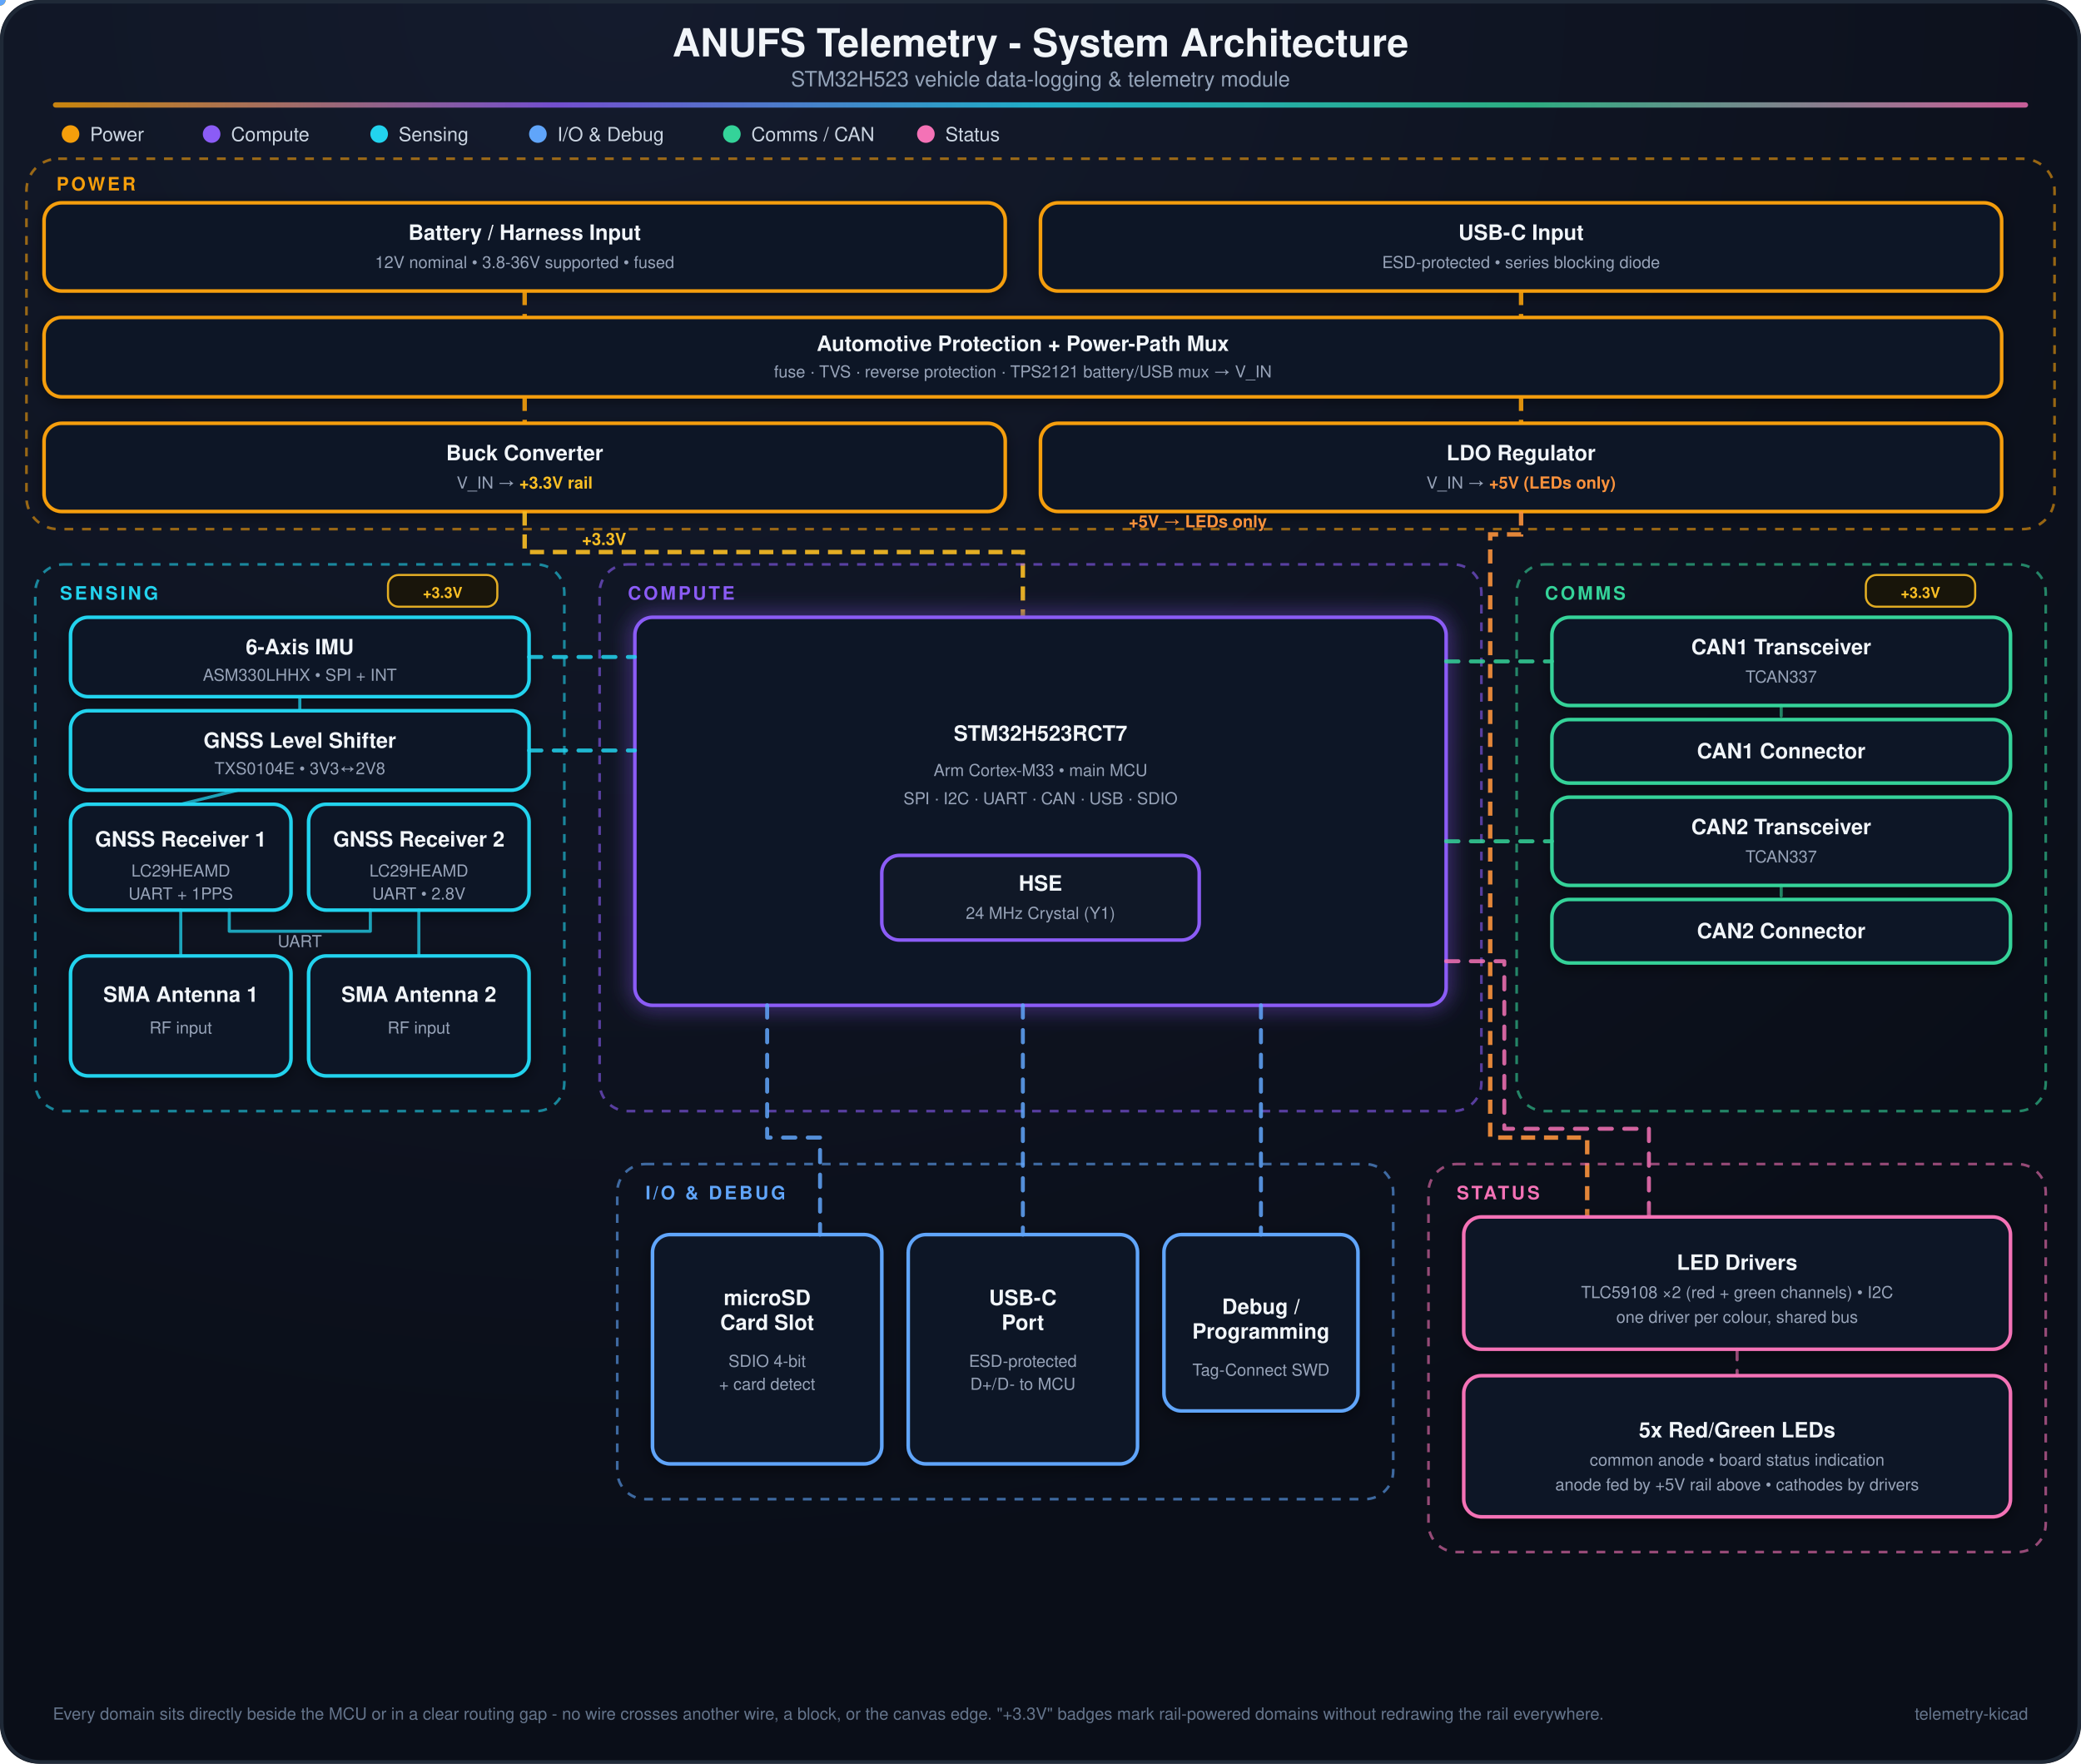
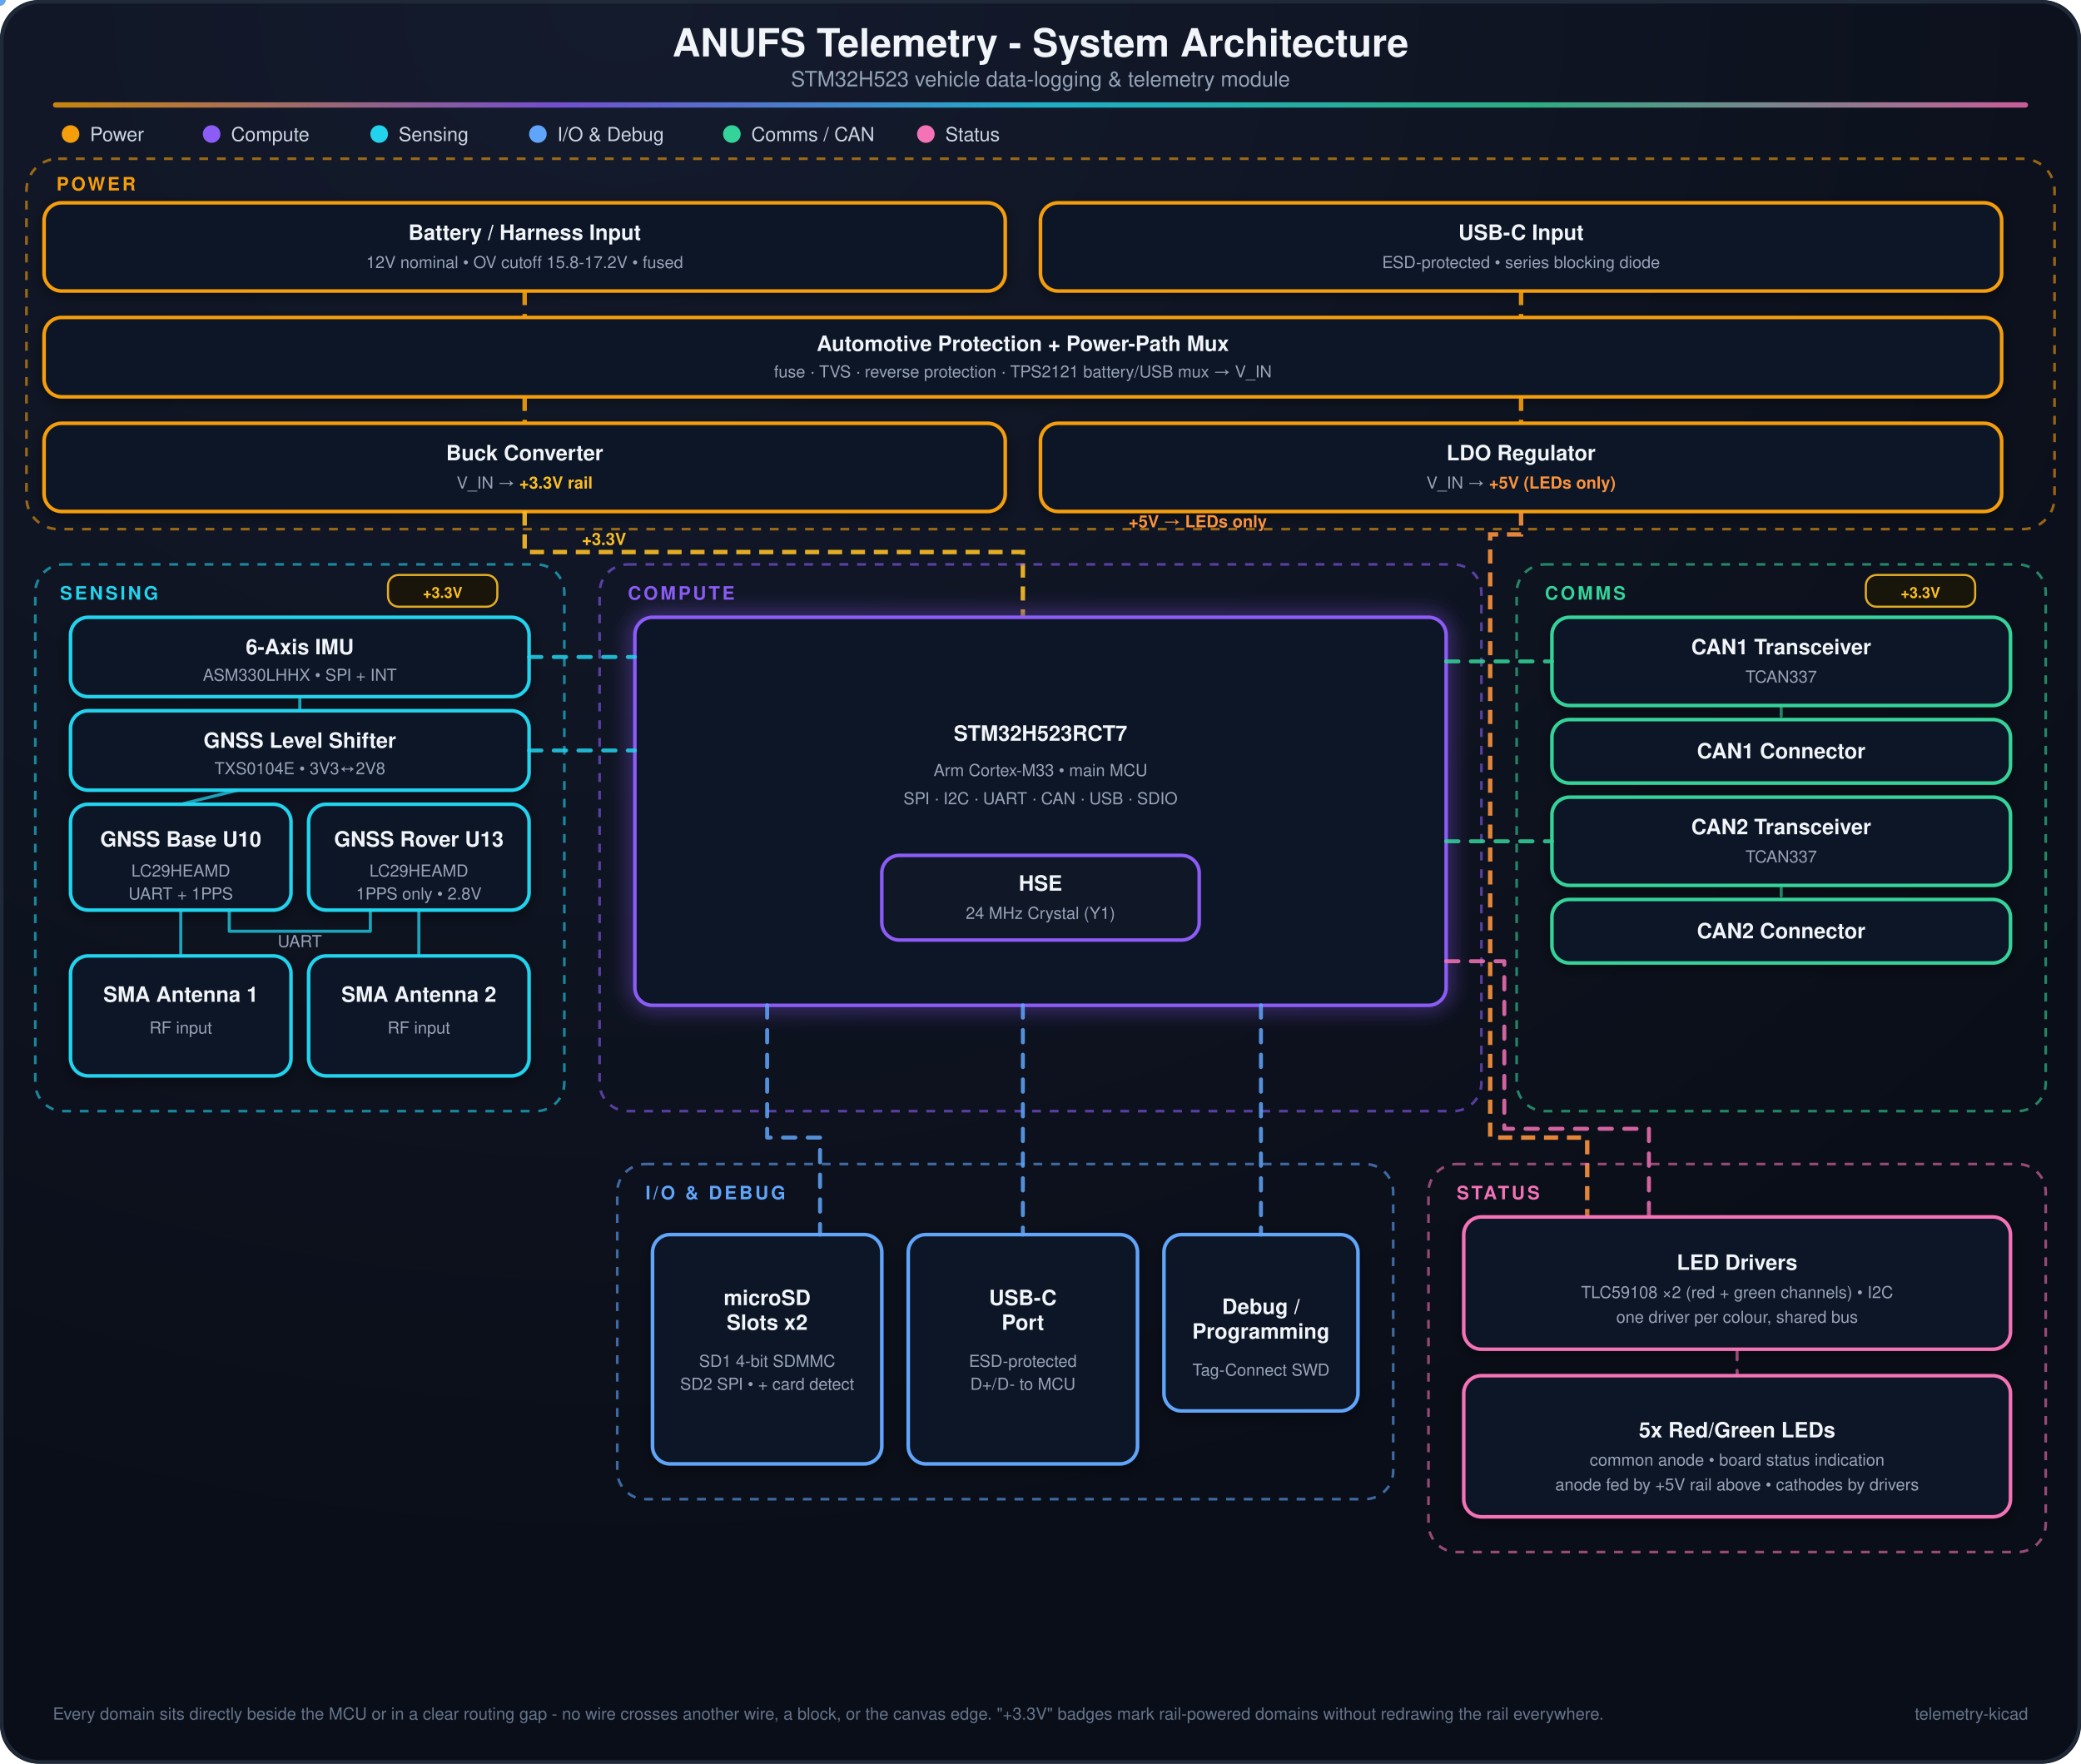
<svg xmlns="http://www.w3.org/2000/svg" viewBox="0 0 1180 1000" width="1180" height="1000" font-family="'Segoe UI', Helvetica, Arial, sans-serif">
  <defs>
    <filter id="glow" x="-60%" y="-60%" width="220%" height="220%">
      <feGaussianBlur stdDeviation="6" result="blur" />
      <feMerge>
        <feMergeNode in="blur" />
        <feMergeNode in="SourceGraphic" />
      </feMerge>
    </filter>
    <filter id="shadow" x="-40%" y="-40%" width="180%" height="180%">
      <feDropShadow dx="0" dy="2" stdDeviation="4" flood-color="#000000" flood-opacity="0.45" />
    </filter>
    <radialGradient id="bgGrad" cx="30%" cy="0%" r="90%">
      <stop offset="0%" stop-color="#141b2d" />
      <stop offset="100%" stop-color="#0a0e18" />
    </radialGradient>
    <linearGradient id="accent" x1="0" y1="0" x2="1" y2="0">
      <stop offset="0%" stop-color="#f59e0b" />
      <stop offset="25%" stop-color="#8b5cf6" />
      <stop offset="50%" stop-color="#22d3ee" />
      <stop offset="75%" stop-color="#34d399" />
      <stop offset="100%" stop-color="#f472b6" />
    </linearGradient>
    <style>
      .bg { fill: url(#bgGrad); }
      .frame { fill: none; stroke: #1f2937; stroke-width: 2; }
      .title { fill: #f1f5f9; font-size: 22px; font-weight: 700; }
      .subtitle { fill: #94a3b8; font-size: 12px; }
      .boundary { fill: none; stroke-dasharray: 5 5; stroke-width: 1.5; opacity: .6; }
      .domlabel { font-size: 10.5px; font-weight: 700; letter-spacing: 1.4px; }
      .node { fill: #101827; stroke-width: 2; rx: 10; }
      .nodeText { fill: #f1f5f9; font-size: 12px; font-weight: 700; }
      .nodeSub { fill: #97a3b8; font-size: 9.4px; }
      .flow { fill: none; stroke-width: 1.75; opacity: .6; stroke-dasharray: 6 6; stroke-linecap: round; stroke-linejoin: round; animation: dash 1.1s linear infinite; }
      .flowInternal { fill: none; stroke-width: 1.75; opacity: .75; stroke-linecap: round; stroke-linejoin: round; }
      .flowTrunk { fill: none; stroke-width: 2.25; opacity: .85; stroke-dasharray: 7 7; stroke-linecap: round; stroke-linejoin: round; animation: dash 1.3s linear infinite; }
      .flowPower { fill: none; stroke-width: 2.5; opacity: .9; stroke-dasharray: 8 5; animation: dash 1s linear infinite; }
      @keyframes dash { to { stroke-dashoffset: -26; } }
      .legendText { fill: #cbd5e1; font-size: 11px; }
      .footer { fill: #64748b; font-size: 9.5px; }
      .railLabel { font-size: 9.5px; font-weight: 700; }
      .badge { fill: #1a1508; stroke: #fbbf24; stroke-width: 1.2; opacity: .9; }
      .badgeText { fill: #fbbf24; font-size: 8.5px; font-weight: 700; }
      @media (prefers-reduced-motion: reduce) {
        .flow, .flowTrunk, .flowPower { animation: none; }
        .pulse { display: none; }
      }
    </style>
  </defs>
  <rect class="bg" width="1180" height="1000" rx="22" />
  <rect class="frame" x="1" y="1" width="1178" height="998" rx="22" />
  <rect x="30" y="58" width="1120" height="3" rx="1.5" fill="url(#accent)" opacity="0.8" />
  <text class="title" x="590" y="32" text-anchor="middle">ANUFS Telemetry - System Architecture</text>
  <text class="subtitle" x="590" y="49" text-anchor="middle">STM32H523 vehicle data-logging &amp; telemetry module</text>
  <g transform="translate(40,76)">
    <circle cx="0" cy="0" r="5" fill="#f59e0b" />
    <text class="legendText" x="11" y="4">Power</text>
    <circle cx="80" cy="0" r="5" fill="#8b5cf6" />
    <text class="legendText" x="91" y="4">Compute</text>
    <circle cx="175" cy="0" r="5" fill="#22d3ee" />
    <text class="legendText" x="186" y="4">Sensing</text>
    <circle cx="265" cy="0" r="5" fill="#60a5fa" />
    <text class="legendText" x="276" y="4">I/O &amp; Debug</text>
    <circle cx="375" cy="0" r="5" fill="#34d399" />
    <text class="legendText" x="386" y="4">Comms / CAN</text>
    <circle cx="485" cy="0" r="5" fill="#f472b6" />
    <text class="legendText" x="496" y="4">Status</text>
  </g>
  <rect class="boundary" x="15" y="90" width="1150" height="210" rx="18" stroke="#f59e0b" />
  <text class="domlabel" x="32" y="108" fill="#f59e0b">POWER</text>
  <g filter="url(#shadow)">
    <rect class="node" x="25" y="115" width="545" height="50" stroke="#f59e0b" />
    <rect class="node" x="590" y="115" width="545" height="50" stroke="#f59e0b" />
    <rect class="node" x="25" y="180" width="1110" height="45" stroke="#f59e0b" />
    <rect class="node" x="25" y="240" width="545" height="50" stroke="#f59e0b" />
    <rect class="node" x="590" y="240" width="545" height="50" stroke="#f59e0b" />
  </g>
  <text class="nodeText" x="297.5" y="136" text-anchor="middle">Battery / Harness Input</text>
-   <text class="nodeSub" x="297.5" y="152" text-anchor="middle">12V nominal • 3.8-36V supported • fused</text>
+   <text class="nodeSub" x="297.5" y="152" text-anchor="middle">12V nominal • OV cutoff 15.8-17.2V • fused</text>
  <text class="nodeText" x="862.5" y="136" text-anchor="middle">USB-C Input</text>
  <text class="nodeSub" x="862.5" y="152" text-anchor="middle">ESD-protected • series blocking diode</text>
  <text class="nodeText" x="580" y="199" text-anchor="middle">Automotive Protection + Power-Path Mux</text>
  <text class="nodeSub" x="580" y="214" text-anchor="middle">fuse · TVS · reverse protection · TPS2121 battery/USB mux → V_IN</text>
  <text class="nodeText" x="297.5" y="261" text-anchor="middle">Buck Converter</text>
  <text class="nodeSub" x="297.5" y="277" text-anchor="middle">V_IN → <tspan fill="#fbbf24" font-weight="700">+3.3V rail</tspan>
  </text>
  <text class="nodeText" x="862.5" y="261" text-anchor="middle">LDO Regulator</text>
  <text class="nodeSub" x="862.5" y="277" text-anchor="middle">V_IN → <tspan fill="#fb923c" font-weight="700">+5V (LEDs only)</tspan>
  </text>
  <path class="flowPower" stroke="#f59e0b" d="M297.5 165 L297.5 180" />
  <path class="flowPower" stroke="#f59e0b" d="M862.5 165 L862.5 180" />
  <path class="flowPower" stroke="#f59e0b" d="M297.5 225 L297.5 240" />
  <path class="flowPower" stroke="#f59e0b" d="M862.5 225 L862.5 240" />
  <path id="RAIL33" class="flowPower" stroke="#fbbf24" d="M297.5 290 L297.5 313 L580 313 L580 350" />
  <path id="RAIL5" class="flowPower" stroke="#fb923c" d="M862.5 290 L862.5 303 L845 303 L845 645 L900 645 L900 690" />
  <text class="railLabel" x="330" y="309" fill="#fbbf24">+3.3V</text>
  <text class="railLabel" x="640" y="299" fill="#fb923c">+5V → LEDs only</text>
  <circle class="pulse" r="3.2" fill="#fbbf24">
    <animateMotion dur="2.4s" repeatCount="indefinite">
      <mpath href="#RAIL33" />
    </animateMotion>
  </circle>
  <circle class="pulse" r="3.2" fill="#fb923c">
    <animateMotion dur="3s" repeatCount="indefinite">
      <mpath href="#RAIL5" />
    </animateMotion>
  </circle>
  <rect class="boundary" x="20" y="320" width="300" height="310" rx="16" stroke="#22d3ee" />
  <text class="domlabel" x="34" y="340" fill="#22d3ee">SENSING</text>
  <rect class="badge" x="220" y="326" width="62" height="18" rx="6" />
  <text class="badgeText" x="251" y="339" text-anchor="middle">+3.3V</text>
  <g filter="url(#shadow)">
    <rect class="node" x="40" y="350" width="260" height="45" stroke="#22d3ee" />
    <rect class="node" x="40" y="403" width="260" height="45" stroke="#22d3ee" />
    <rect class="node" x="40" y="456" width="125" height="60" stroke="#22d3ee" />
    <rect class="node" x="175" y="456" width="125" height="60" stroke="#22d3ee" />
    <rect class="node" x="40" y="542" width="125" height="68" stroke="#22d3ee" />
    <rect class="node" x="175" y="542" width="125" height="68" stroke="#22d3ee" />
  </g>
  <text class="nodeText" x="170" y="371" text-anchor="middle">6-Axis IMU</text>
  <text class="nodeSub" x="170" y="386" text-anchor="middle">ASM330LHHX • SPI + INT</text>
  <text class="nodeText" x="170" y="424" text-anchor="middle">GNSS Level Shifter</text>
  <text class="nodeSub" x="170" y="439" text-anchor="middle">TXS0104E • 3V3↔2V8</text>
-   <text class="nodeText" x="102.5" y="480" text-anchor="middle" font-size="10.5">GNSS Receiver 1</text>
+   <text class="nodeText" x="102.5" y="480" text-anchor="middle" font-size="10.5">GNSS Base U10</text>
  <text class="nodeSub" x="102.5" y="497" text-anchor="middle">LC29HEAMD</text>
  <text class="nodeSub" x="102.5" y="510" text-anchor="middle">UART + 1PPS</text>
-   <text class="nodeText" x="237.5" y="480" text-anchor="middle" font-size="10.5">GNSS Receiver 2</text>
+   <text class="nodeText" x="237.5" y="480" text-anchor="middle" font-size="10.5">GNSS Rover U13</text>
  <text class="nodeSub" x="237.5" y="497" text-anchor="middle">LC29HEAMD</text>
-   <text class="nodeSub" x="237.5" y="510" text-anchor="middle">UART • 2.8V</text>
+   <text class="nodeSub" x="237.5" y="510" text-anchor="middle">1PPS only • 2.8V</text>
  <text class="nodeText" x="102.5" y="568" text-anchor="middle" font-size="10.5">SMA Antenna 1</text>
  <text class="nodeSub" x="102.5" y="586" text-anchor="middle">RF input</text>
  <text class="nodeText" x="237.5" y="568" text-anchor="middle" font-size="10.5">SMA Antenna 2</text>
  <text class="nodeSub" x="237.5" y="586" text-anchor="middle">RF input</text>
  <path class="flowInternal" stroke="#22d3ee" d="M170 395 L170 403" />
  <path class="flowInternal" stroke="#22d3ee" d="M135 448 L102.5 456" />
  <path class="flowInternal" stroke="#22d3ee" d="M130 516 L130 528 L210 528 L210 516" />
  <text class="nodeSub" x="170" y="537" text-anchor="middle" fill="#67e8f9">UART</text>
  <path class="flowInternal" stroke="#22d3ee" d="M102.5 516 L102.5 542" />
  <path class="flowInternal" stroke="#22d3ee" d="M237.5 516 L237.5 542" />
  <rect class="boundary" x="340" y="320" width="500" height="310" rx="16" stroke="#8b5cf6" />
  <text class="domlabel" x="356" y="340" fill="#8b5cf6">COMPUTE</text>
  <g filter="url(#glow)">
    <rect class="node" x="360" y="350" width="460" height="220" stroke="#8b5cf6" stroke-width="2.5" fill="#1a1330" />
  </g>
  <text class="nodeText" x="590" y="420" text-anchor="middle" font-size="15">STM32H523RCT7</text>
  <text class="nodeSub" x="590" y="440" text-anchor="middle">Arm Cortex-M33 • main MCU</text>
  <text class="nodeSub" x="590" y="456" text-anchor="middle">SPI · I2C · UART · CAN · USB · SDIO</text>
  <rect class="node" x="500" y="485" width="180" height="48" stroke="#8b5cf6" stroke-width="1.5" fill="#161126" />
  <text class="nodeText" x="590" y="505" text-anchor="middle" font-size="11.5">HSE</text>
  <text class="nodeSub" x="590" y="521" text-anchor="middle">24 MHz Crystal (Y1)</text>
  <rect class="boundary" x="860" y="320" width="300" height="310" rx="16" stroke="#34d399" />
  <text class="domlabel" x="876" y="340" fill="#34d399">COMMS</text>
  <rect class="badge" x="1058" y="326" width="62" height="18" rx="6" />
  <text class="badgeText" x="1089" y="339" text-anchor="middle">+3.3V</text>
  <g filter="url(#shadow)">
    <rect class="node" x="880" y="350" width="260" height="50" stroke="#34d399" />
    <rect class="node" x="880" y="408" width="260" height="36" stroke="#34d399" />
    <rect class="node" x="880" y="452" width="260" height="50" stroke="#34d399" />
    <rect class="node" x="880" y="510" width="260" height="36" stroke="#34d399" />
  </g>
  <text class="nodeText" x="1010" y="371" text-anchor="middle">CAN1 Transceiver</text>
  <text class="nodeSub" x="1010" y="387" text-anchor="middle">TCAN337</text>
  <text class="nodeText" x="1010" y="430" text-anchor="middle" font-size="10.5">CAN1 Connector</text>
  <text class="nodeText" x="1010" y="473" text-anchor="middle">CAN2 Transceiver</text>
  <text class="nodeSub" x="1010" y="489" text-anchor="middle">TCAN337</text>
  <text class="nodeText" x="1010" y="532" text-anchor="middle" font-size="10.5">CAN2 Connector</text>
  <path class="flow" stroke="#34d399" d="M1010 400 L1010 408" />
  <path class="flow" stroke="#34d399" d="M1010 502 L1010 510" />
  <path id="H1" class="flowTrunk" stroke="#22d3ee" d="M300 372.5 L360 372.5" />
  <path id="H2" class="flowTrunk" stroke="#22d3ee" d="M300 425.5 L360 425.5" />
  <path id="H3" class="flowTrunk" stroke="#34d399" d="M820 375 L880 375" />
  <path id="H4" class="flowTrunk" stroke="#34d399" d="M820 477 L880 477" />
  <circle class="pulse" r="3" fill="#22d3ee">
    <animateMotion dur="2s" repeatCount="indefinite">
      <mpath href="#H1" />
    </animateMotion>
  </circle>
  <circle class="pulse" r="3" fill="#22d3ee">
    <animateMotion dur="2.2s" repeatCount="indefinite">
      <mpath href="#H2" />
    </animateMotion>
  </circle>
  <circle class="pulse" r="3" fill="#34d399">
    <animateMotion dur="1.9s" repeatCount="indefinite">
      <mpath href="#H3" />
    </animateMotion>
  </circle>
  <circle class="pulse" r="3" fill="#34d399">
    <animateMotion dur="2.3s" repeatCount="indefinite">
      <mpath href="#H4" />
    </animateMotion>
  </circle>
  <path id="STATUS_DATA" class="flowTrunk" stroke="#f472b6" d="M820 545 L853 545 L853 640 L935 640 L935 690" />
  <circle class="pulse" r="3" fill="#f472b6">
    <animateMotion dur="2.6s" repeatCount="indefinite">
      <mpath href="#STATUS_DATA" />
    </animateMotion>
  </circle>
  <rect class="boundary" x="350" y="660" width="440" height="190" rx="16" stroke="#60a5fa" />
  <text class="domlabel" x="366" y="680" fill="#60a5fa">I/O &amp; DEBUG</text>
  <g filter="url(#shadow)">
    <rect class="node" x="370" y="700" width="130" height="130" stroke="#60a5fa" />
    <rect class="node" x="515" y="700" width="130" height="130" stroke="#60a5fa" />
    <rect class="node" x="660" y="700" width="110" height="100" stroke="#60a5fa" />
  </g>
  <text class="nodeText" x="435" y="740" text-anchor="middle" font-size="11">microSD</text>
-   <text class="nodeText" x="435" y="754" text-anchor="middle" font-size="11">Card Slot</text>
-   <text class="nodeSub" x="435" y="775" text-anchor="middle">SDIO 4-bit</text>
-   <text class="nodeSub" x="435" y="788" text-anchor="middle">+ card detect</text>
+   <text class="nodeText" x="435" y="754" text-anchor="middle" font-size="11">Slots x2</text>
+   <text class="nodeSub" x="435" y="775" text-anchor="middle">SD1 4-bit SDMMC</text>
+   <text class="nodeSub" x="435" y="788" text-anchor="middle">SD2 SPI • + card detect</text>
  <text class="nodeText" x="580" y="740" text-anchor="middle" font-size="11">USB-C</text>
  <text class="nodeText" x="580" y="754" text-anchor="middle" font-size="11">Port</text>
  <text class="nodeSub" x="580" y="775" text-anchor="middle">ESD-protected</text>
  <text class="nodeSub" x="580" y="788" text-anchor="middle">D+/D- to MCU</text>
  <text class="nodeText" x="715" y="745" text-anchor="middle" font-size="11">Debug /</text>
  <text class="nodeText" x="715" y="759" text-anchor="middle" font-size="11">Programming</text>
  <text class="nodeSub" x="715" y="780" text-anchor="middle">Tag-Connect SWD</text>
  <path id="IO_SD" class="flowTrunk" stroke="#60a5fa" d="M435 570 L435 645 L465 645 L465 700" />
  <path id="H6" class="flowTrunk" stroke="#60a5fa" d="M580 570 L580 700" />
  <path id="H7" class="flowTrunk" stroke="#60a5fa" d="M715 570 L715 700" />
  <circle class="pulse" r="3" fill="#60a5fa">
    <animateMotion dur="2.4s" repeatCount="indefinite">
      <mpath href="#IO_SD" />
    </animateMotion>
  </circle>
  <circle class="pulse" r="3" fill="#60a5fa">
    <animateMotion dur="2.7s" repeatCount="indefinite">
      <mpath href="#H6" />
    </animateMotion>
  </circle>
  <circle class="pulse" r="3" fill="#60a5fa">
    <animateMotion dur="2.1s" repeatCount="indefinite">
      <mpath href="#H7" />
    </animateMotion>
  </circle>
  <rect class="boundary" x="810" y="660" width="350" height="220" rx="16" stroke="#f472b6" />
  <text class="domlabel" x="826" y="680" fill="#f472b6">STATUS</text>
  <g filter="url(#shadow)">
    <rect class="node" x="830" y="690" width="310" height="75" stroke="#f472b6" />
    <rect class="node" x="830" y="780" width="310" height="80" stroke="#f472b6" />
  </g>
  <text class="nodeText" x="985" y="720" text-anchor="middle">LED Drivers</text>
  <text class="nodeSub" x="985" y="736" text-anchor="middle">TLC59108 ×2 (red + green channels) • I2C</text>
  <text class="nodeSub" x="985" y="750" text-anchor="middle">one driver per colour, shared bus</text>
  <text class="nodeText" x="985" y="815" text-anchor="middle">5x Red/Green LEDs</text>
  <text class="nodeSub" x="985" y="831" text-anchor="middle">common anode • board status indication</text>
  <text class="nodeSub" x="985" y="845" text-anchor="middle">anode fed by +5V rail above • cathodes by drivers</text>
  <path class="flow" stroke="#f472b6" d="M985 765 L985 780" />
  <text class="footer" x="30" y="975">Every domain sits directly beside the MCU or in a clear routing gap - no wire crosses another wire, a block, or the canvas edge. "+3.3V" badges mark rail-powered domains without redrawing the rail everywhere.</text>
  <text class="footer" x="1150" y="975" text-anchor="end">telemetry-kicad</text>
</svg>
